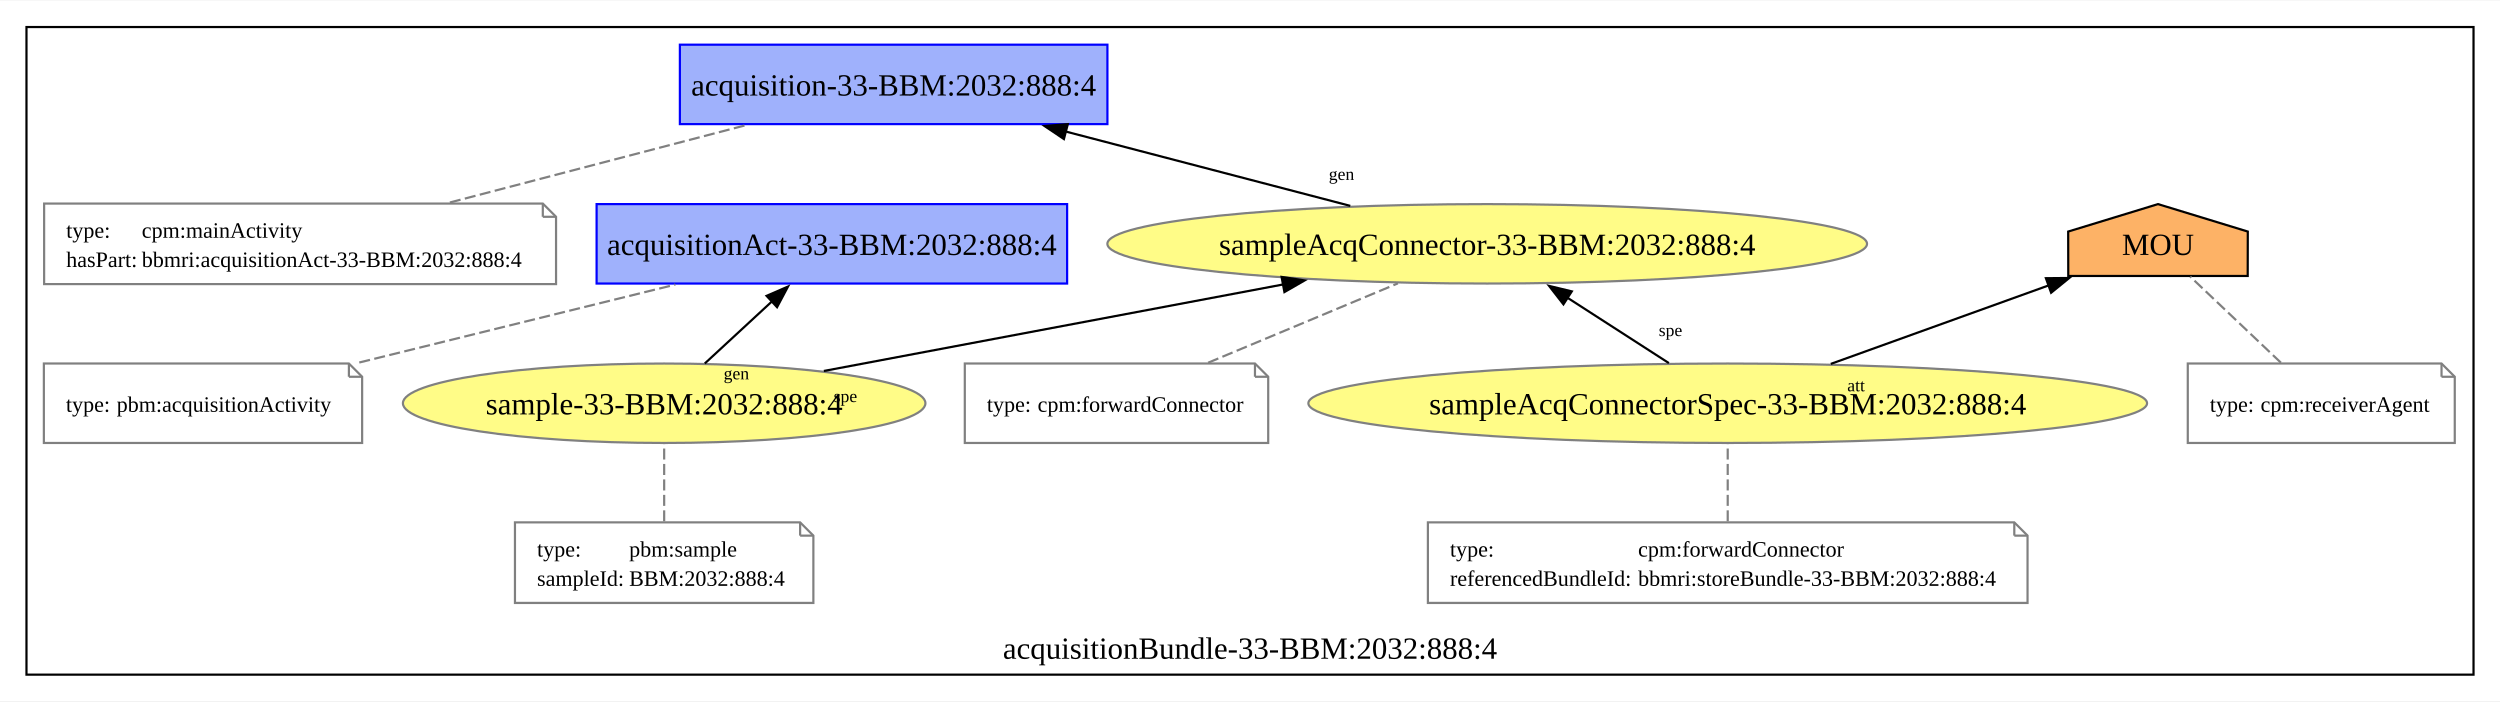
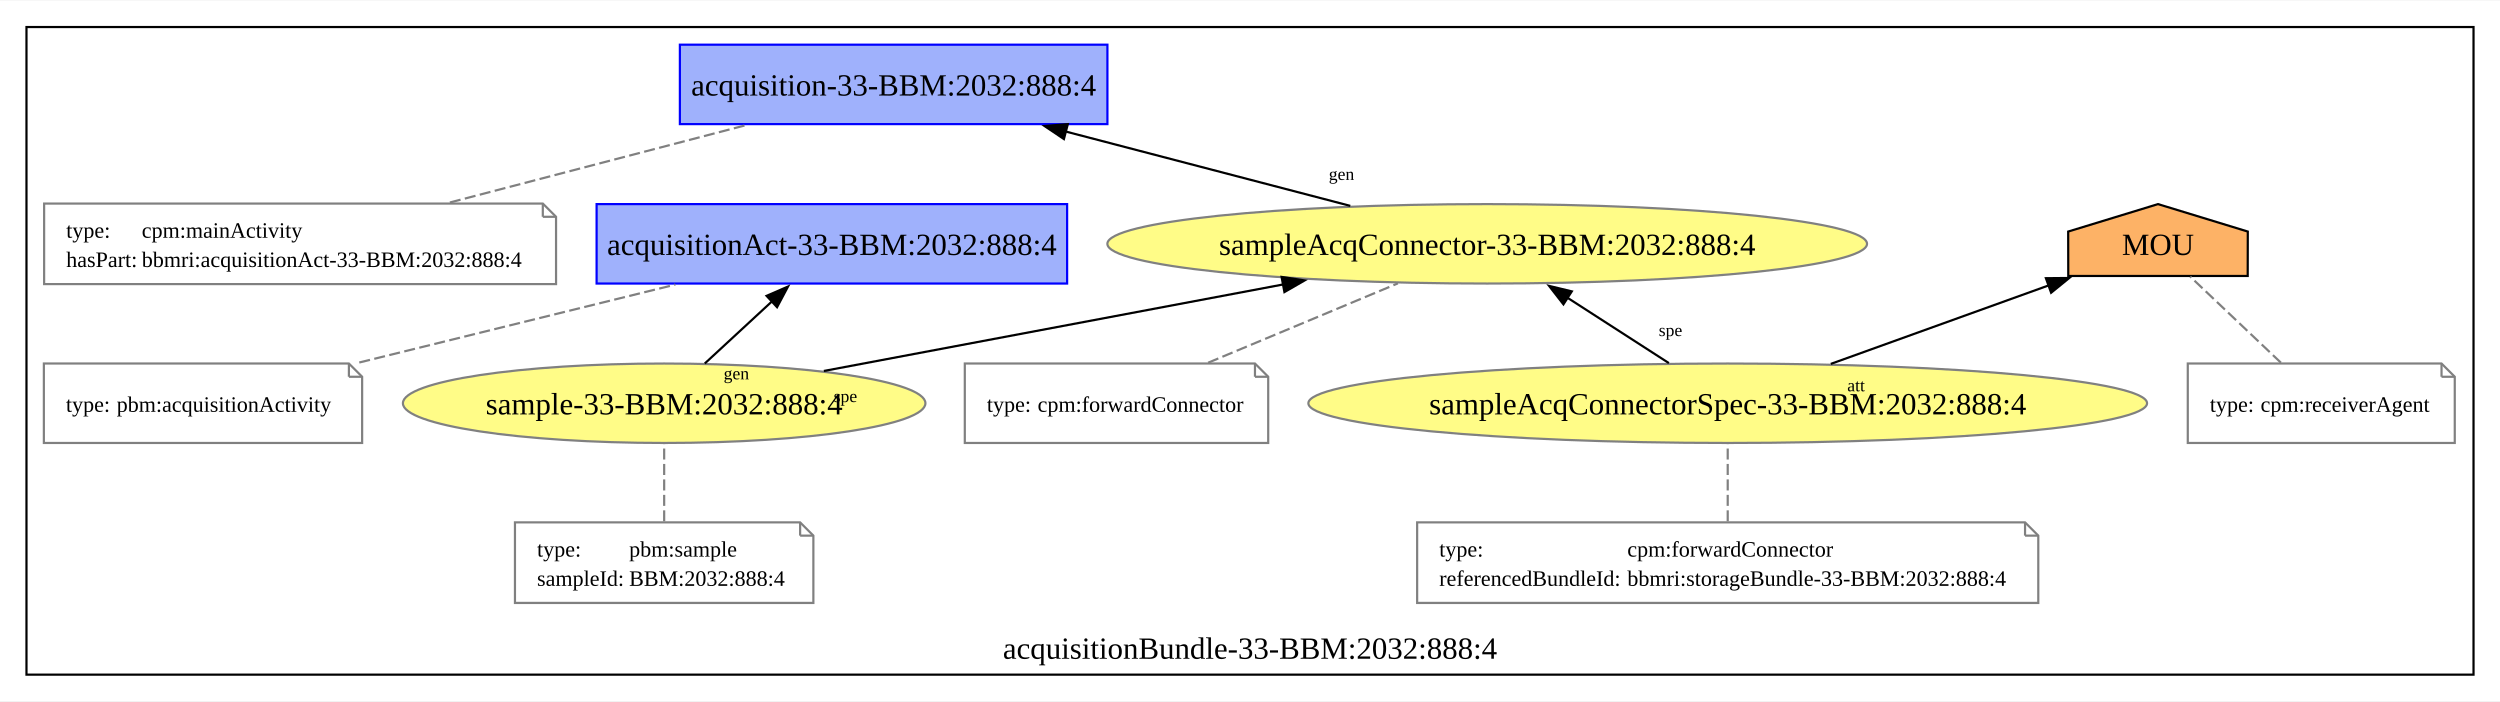
<svg xmlns="http://www.w3.org/2000/svg" xmlns:xlink="http://www.w3.org/1999/xlink" width="1133pt" height="318pt" viewBox="0.00 0.00 1133.00 317.50">
  <g id="graph0" class="graph" transform="scale(1 1) rotate(0) translate(4 313.5)">
    <polygon fill="white" stroke="none" points="-4,4 -4,-313.5 1129,-313.5 1129,4 -4,4" />
    <g id="clust1" class="cluster">
      <g id="a_clust1">
        <a xlink:href="http://www.bbmri.cz/schemas/biobank/data#acquisitionBundle-33-BBM:2032:888:4" xlink:title="acquisitionBundle-33-BBM:2032:888:4">
          <polygon fill="none" stroke="black" points="8,-8 8,-301.5 1117,-301.5 1117,-8 8,-8" />
          <text text-anchor="middle" x="562.5" y="-15.2" font-family="Times New Roman,serif" font-size="14.00">acquisitionBundle-33-BBM:2032:888:4</text>
        </a>
      </g>
    </g>
    <g id="node1" class="node">
      <g id="a_node1">
        <a xlink:href="http://www.bbmri.cz/schemas/biobank/data#acquisition-33-BBM:2032:888:4" xlink:title="acquisition-33-BBM:2032:888:4">
          <polygon fill="#9fb1fc" stroke="#0000ff" points="497.88,-293.5 304.12,-293.5 304.12,-257.5 497.88,-257.5 497.88,-293.5" />
          <text text-anchor="middle" x="401" y="-270.45" font-family="Times New Roman,serif" font-size="14.00">acquisition-33-BBM:2032:888:4</text>
        </a>
      </g>
    </g>
    <g id="node2" class="node">
      <polygon fill="none" stroke="gray" points="242,-221.5 16,-221.5 16,-185 248,-185 248,-215.5 242,-221.5" />
      <polyline fill="none" stroke="gray" points="242,-221.5 242,-215.5" />
      <polyline fill="none" stroke="gray" points="248,-215.5 242,-215.5" />
      <text text-anchor="start" x="26" y="-206" font-family="Times New Roman,serif" font-size="10.00">type:</text>
      <text text-anchor="start" x="60.25" y="-206" font-family="Times New Roman,serif" font-size="10.00">cpm:mainActivity</text>
      <text text-anchor="start" x="26" y="-192.75" font-family="Times New Roman,serif" font-size="10.00">hasPart:</text>
      <text text-anchor="start" x="60.25" y="-192.75" font-family="Times New Roman,serif" font-size="10.00">bbmri:acquisitionAct-33-BBM:2032:888:4</text>
    </g>
    <g id="edge1" class="edge">
      <path fill="none" stroke="gray" stroke-dasharray="5,2" d="M199.88,-221.98C240.97,-232.71 293.16,-246.34 334.07,-257.02" />
    </g>
    <g id="node3" class="node">
      <g id="a_node3">
        <a xlink:href="http://www.bbmri.cz/schemas/biobank/data#acquisitionAct-33-BBM:2032:888:4" xlink:title="acquisitionAct-33-BBM:2032:888:4">
          <polygon fill="#9fb1fc" stroke="#0000ff" points="479.62,-221.25 266.38,-221.25 266.38,-185.25 479.62,-185.25 479.62,-221.25" />
          <text text-anchor="middle" x="373" y="-198.2" font-family="Times New Roman,serif" font-size="14.00">acquisitionAct-33-BBM:2032:888:4</text>
        </a>
      </g>
    </g>
    <g id="node4" class="node">
      <polygon fill="none" stroke="gray" points="154.12,-149 15.88,-149 15.88,-113 160.12,-113 160.12,-143 154.12,-149" />
      <polyline fill="none" stroke="gray" points="154.12,-149 154.12,-143" />
      <polyline fill="none" stroke="gray" points="160.12,-143 154.12,-143" />
      <text text-anchor="start" x="25.88" y="-127.12" font-family="Times New Roman,serif" font-size="10.00">type:</text>
      <text text-anchor="start" x="48.88" y="-127.12" font-family="Times New Roman,serif" font-size="10.00">pbm:acquisitionActivity</text>
    </g>
    <g id="edge2" class="edge">
      <path fill="none" stroke="gray" stroke-dasharray="5,2" d="M158.82,-149.46C202.5,-160.22 258.34,-173.99 302.05,-184.76" />
    </g>
    <g id="node5" class="node">
      <g id="a_node5">
        <a xlink:href="http://www.bbmri.cz/schemas/biobank/data#sampleAcqConnector-33-BBM:2032:888:4" xlink:title="sampleAcqConnector-33-BBM:2032:888:4">
          <ellipse fill="#fffc87" stroke="#808080" cx="670" cy="-203.25" rx="172.14" ry="18" />
          <text text-anchor="middle" x="670" y="-198.2" font-family="Times New Roman,serif" font-size="14.00">sampleAcqConnector-33-BBM:2032:888:4</text>
        </a>
      </g>
    </g>
    <g id="edge7" class="edge">
      <path fill="none" stroke="black" d="M607.95,-220.45C569.57,-230.48 519.98,-243.43 478.97,-254.14" />
      <polygon fill="black" stroke="black" points="478.17,-250.73 469.38,-256.64 479.94,-257.5 478.17,-250.73" />
      <text text-anchor="middle" x="603.97" y="-232.19" font-family="Times New Roman,serif" font-size="8.00">gen</text>
    </g>
    <g id="node6" class="node">
      <polygon fill="none" stroke="gray" points="564.75,-149 433.25,-149 433.25,-113 570.75,-113 570.75,-143 564.75,-149" />
      <polyline fill="none" stroke="gray" points="564.75,-149 564.75,-143" />
      <polyline fill="none" stroke="gray" points="570.75,-143 564.75,-143" />
      <text text-anchor="start" x="443.25" y="-127.12" font-family="Times New Roman,serif" font-size="10.00">type:</text>
      <text text-anchor="start" x="466.25" y="-127.12" font-family="Times New Roman,serif" font-size="10.00">cpm:forwardConnector</text>
    </g>
    <g id="edge3" class="edge">
      <path fill="none" stroke="gray" stroke-dasharray="5,2" d="M543.53,-149.37C569.76,-160.34 603.5,-174.44 629.53,-185.33" />
    </g>
    <g id="node7" class="node">
      <g id="a_node7">
        <a xlink:href="http://www.bbmri.cz/schemas/biobank/data#sampleAcqConnectorSpec-33-BBM:2032:888:4" xlink:title="sampleAcqConnectorSpec-33-BBM:2032:888:4">
          <ellipse fill="#fffc87" stroke="#808080" cx="779" cy="-131" rx="190.05" ry="18" />
          <text text-anchor="middle" x="779" y="-125.95" font-family="Times New Roman,serif" font-size="14.00">sampleAcqConnectorSpec-33-BBM:2032:888:4</text>
        </a>
      </g>
    </g>
    <g id="edge9" class="edge">
      <path fill="none" stroke="black" d="M752.34,-149.19C738.48,-158.12 721.34,-169.16 706.3,-178.86" />
      <polygon fill="black" stroke="black" points="704.55,-175.82 698.04,-184.18 708.34,-181.7 704.55,-175.82" />
      <text text-anchor="middle" x="753.07" y="-161.44" font-family="Times New Roman,serif" font-size="8.00">spe</text>
    </g>
    <g id="node11" class="node">
      <g id="a_node11">
        <a xlink:href="http://www.bbmri.cz/schemas/biobank/data#MOU" xlink:title="MOU">
          <polygon fill="#fdb266" stroke="black" points="1014.7,-208.81 974,-221.25 933.3,-208.81 933.34,-188.69 1014.66,-188.69 1014.7,-208.81" />
          <text text-anchor="middle" x="974" y="-198.2" font-family="Times New Roman,serif" font-size="14.00">MOU</text>
        </a>
      </g>
    </g>
    <g id="edge8" class="edge">
      <path fill="none" stroke="black" d="M825.71,-148.83C855.51,-159.56 894.1,-173.47 924.44,-184.4" />
      <polygon fill="black" stroke="black" points="923.2,-187.67 933.79,-187.77 925.57,-181.08 923.2,-187.67" />
      <text text-anchor="middle" x="837.17" y="-136.42" font-family="Times New Roman,serif" font-size="8.00">att</text>
    </g>
    <g id="node8" class="node">
-       <polygon fill="none" stroke="gray" points="908.88,-77 643.12,-77 643.12,-40.5 914.88,-40.5 914.88,-71 908.88,-77" />
-       <polyline fill="none" stroke="gray" points="908.88,-77 908.88,-71" />
-       <polyline fill="none" stroke="gray" points="914.88,-71 908.88,-71" />
-       <text text-anchor="start" x="653.12" y="-61.5" font-family="Times New Roman,serif" font-size="10.00">type:</text>
-       <text text-anchor="start" x="738.38" y="-61.5" font-family="Times New Roman,serif" font-size="10.00">cpm:forwardConnector</text>
-       <text text-anchor="start" x="653.12" y="-48.25" font-family="Times New Roman,serif" font-size="10.00">referencedBundleId:</text>
-       <text text-anchor="start" x="738.38" y="-48.25" font-family="Times New Roman,serif" font-size="10.00">bbmri:storeBundle-33-BBM:2032:888:4</text>
+       <polygon fill="none" stroke="gray" points="913.75,-77 638.25,-77 638.25,-40.5 919.75,-40.5 919.75,-71 913.75,-77" />
+       <polyline fill="none" stroke="gray" points="913.75,-77 913.75,-71" />
+       <polyline fill="none" stroke="gray" points="919.75,-71 913.75,-71" />
+       <text text-anchor="start" x="648.25" y="-61.5" font-family="Times New Roman,serif" font-size="10.00">type:</text>
+       <text text-anchor="start" x="733.5" y="-61.5" font-family="Times New Roman,serif" font-size="10.00">cpm:forwardConnector</text>
+       <text text-anchor="start" x="648.25" y="-48.25" font-family="Times New Roman,serif" font-size="10.00">referencedBundleId:</text>
+       <text text-anchor="start" x="733.5" y="-48.25" font-family="Times New Roman,serif" font-size="10.00">bbmri:storageBundle-33-BBM:2032:888:4</text>
    </g>
    <g id="edge4" class="edge">
      <path fill="none" stroke="gray" stroke-dasharray="5,2" d="M779,-77.48C779,-88.21 779,-101.84 779,-112.52" />
    </g>
    <g id="node9" class="node">
      <g id="a_node9">
        <a xlink:href="http://www.bbmri.cz/schemas/biobank/data#sample-33-BBM:2032:888:4" xlink:title="sample-33-BBM:2032:888:4">
          <ellipse fill="#fffc87" stroke="#808080" cx="297" cy="-131" rx="118.4" ry="18" />
          <text text-anchor="middle" x="297" y="-125.95" font-family="Times New Roman,serif" font-size="14.00">sample-33-BBM:2032:888:4</text>
        </a>
      </g>
    </g>
    <g id="edge11" class="edge">
      <path fill="none" stroke="black" d="M315.4,-149.01C324.6,-157.51 335.9,-167.96 346.06,-177.35" />
      <polygon fill="black" stroke="black" points="343.41,-179.67 353.13,-183.89 348.16,-174.53 343.41,-179.67" />
      <text text-anchor="middle" x="329.72" y="-141.83" font-family="Times New Roman,serif" font-size="8.00">gen</text>
    </g>
    <g id="edge10" class="edge">
      <path fill="none" stroke="black" d="M369.36,-145.63C428.84,-156.83 513.49,-172.77 577.82,-184.89" />
      <polygon fill="black" stroke="black" points="576.81,-188.26 587.28,-186.67 578.1,-181.38 576.81,-188.26" />
      <text text-anchor="middle" x="379.14" y="-131.53" font-family="Times New Roman,serif" font-size="8.00">spe</text>
    </g>
    <g id="node10" class="node">
      <polygon fill="none" stroke="gray" points="358.62,-77 229.38,-77 229.38,-40.5 364.62,-40.5 364.62,-71 358.62,-77" />
      <polyline fill="none" stroke="gray" points="358.62,-77 358.62,-71" />
      <polyline fill="none" stroke="gray" points="364.62,-71 358.62,-71" />
      <text text-anchor="start" x="239.38" y="-61.5" font-family="Times New Roman,serif" font-size="10.00">type:</text>
      <text text-anchor="start" x="281.12" y="-61.5" font-family="Times New Roman,serif" font-size="10.00">pbm:sample</text>
      <text text-anchor="start" x="239.38" y="-48.25" font-family="Times New Roman,serif" font-size="10.00">sampleId:</text>
      <text text-anchor="start" x="281.12" y="-48.25" font-family="Times New Roman,serif" font-size="10.00">BBM:2032:888:4</text>
    </g>
    <g id="edge5" class="edge">
      <path fill="none" stroke="gray" stroke-dasharray="5,2" d="M297,-77.48C297,-88.21 297,-101.84 297,-112.52" />
    </g>
    <g id="node12" class="node">
      <polygon fill="none" stroke="gray" points="1102.5,-149 987.5,-149 987.5,-113 1108.5,-113 1108.5,-143 1102.5,-149" />
      <polyline fill="none" stroke="gray" points="1102.5,-149 1102.5,-143" />
      <polyline fill="none" stroke="gray" points="1108.5,-143 1102.5,-143" />
      <text text-anchor="start" x="997.5" y="-127.12" font-family="Times New Roman,serif" font-size="10.00">type:</text>
      <text text-anchor="start" x="1020.5" y="-127.12" font-family="Times New Roman,serif" font-size="10.00">cpm:receiverAgent</text>
    </g>
    <g id="edge6" class="edge">
      <path fill="none" stroke="gray" stroke-dasharray="5,2" d="M1029.71,-149.37C1017.04,-161.39 1000.4,-177.19 988.61,-188.38" />
    </g>
  </g>
</svg>
